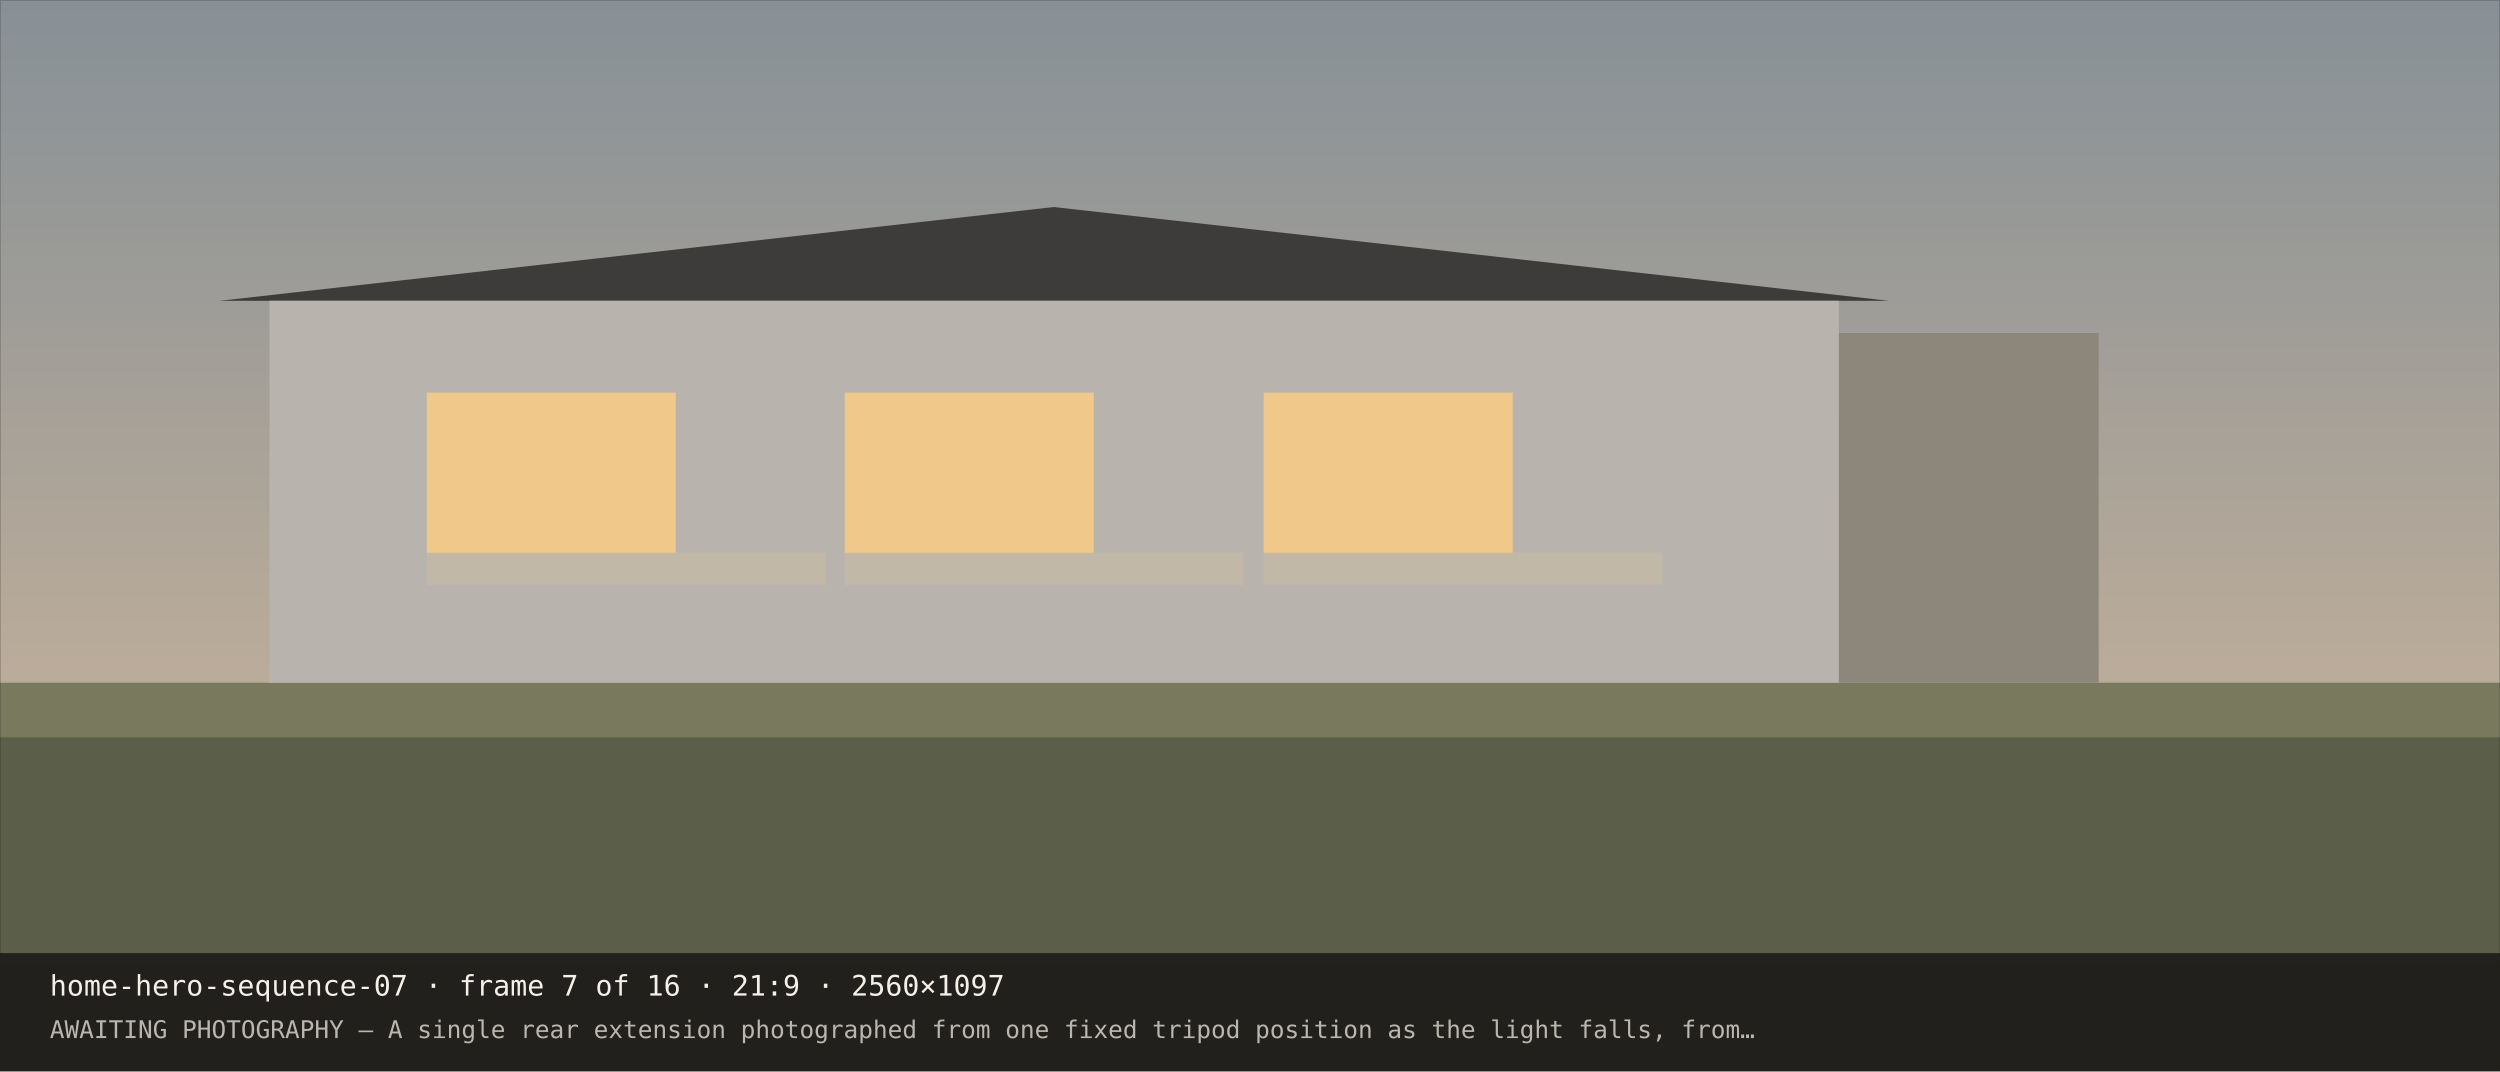
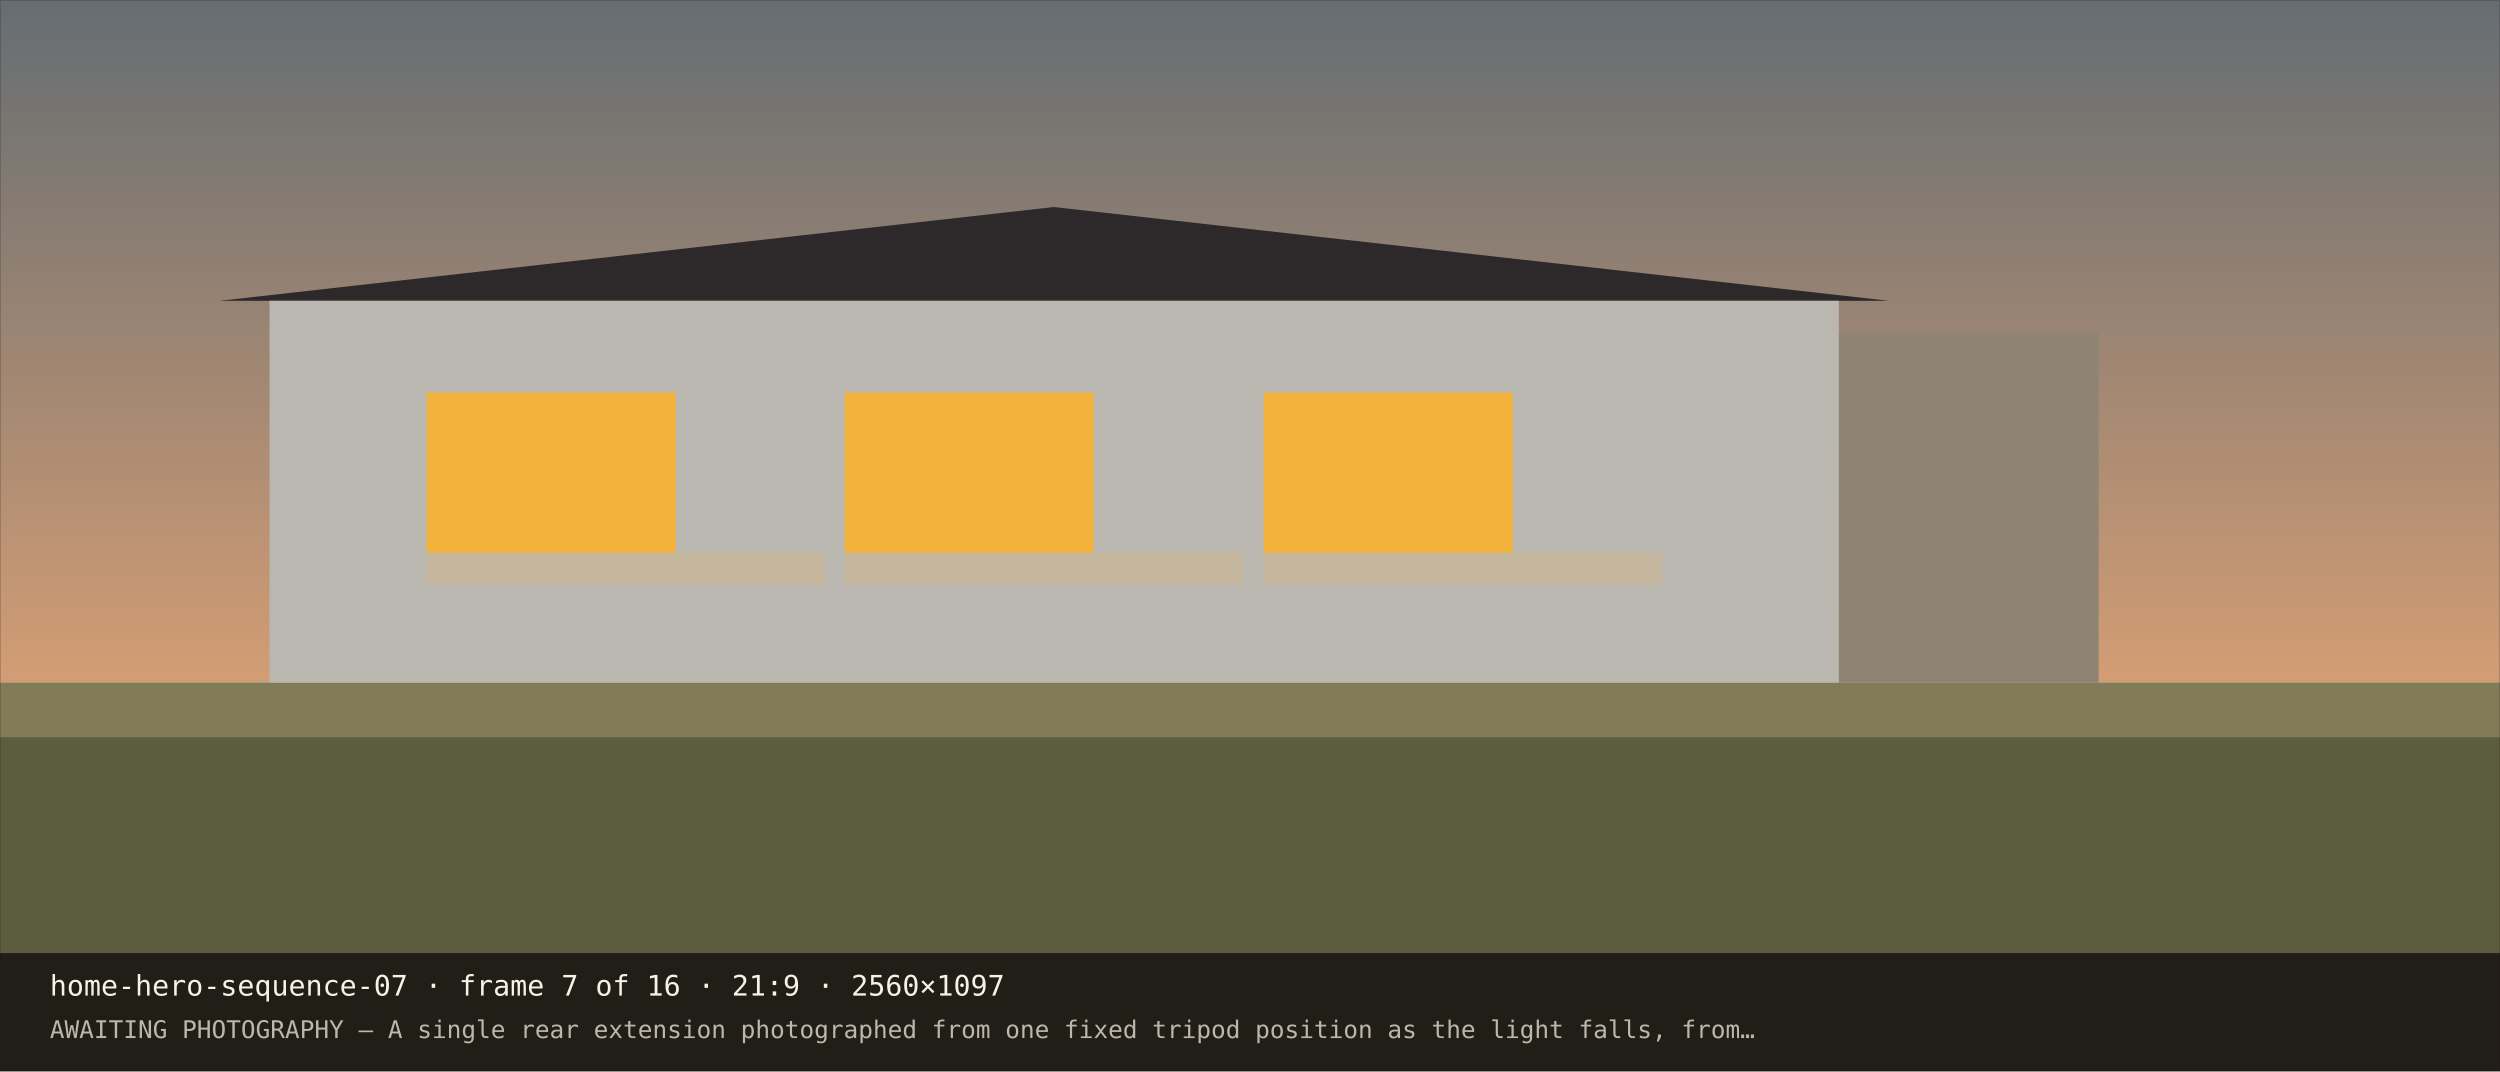
<svg xmlns="http://www.w3.org/2000/svg" width="2560" height="1097" viewBox="0 0 2560 1097" role="img" aria-label="Temporary placeholder awaiting photography: A single rear extension photographed from one fixed tripod position as the light falls, from late afternoon to dusk with the interior lights coming on. 16 frames, locked off, no camera movement between frames. Interval shoot over roughly 40 minutes.">
  <defs>
    <linearGradient id="sky" x1="0" y1="0" x2="0" y2="1">
-       <stop offset="0" stop-color="#879096" />
-       <stop offset="1" stop-color="#bbac9a" />
+       <stop offset="0" stop-color="#656d72" />
+       <stop offset="1" stop-color="#d39d74" />
    </linearGradient>
  </defs>
  <rect x="0" y="0" width="2560" height="699" fill="url(#sky)" />
-   <rect x="0" y="699" width="2560" height="398" fill="#5b5f4a" />
-   <rect x="0" y="699" width="2560" height="56" fill="#979371" opacity="0.5" />
-   <polygon points="225,308 1079,212 1934,308" fill="#3d3c3b" />
-   <rect x="276" y="308" width="1607" height="391" fill="#b8b4ad" />
-   <rect x="1883" y="341" width="266" height="358" fill="#8c867b" />
-   <rect x="437" y="402" width="255" height="164" fill="#f0c98a" />
-   <rect x="437" y="566" width="408" height="33" fill="#F0C98A" opacity="0.18" />
-   <rect x="865" y="402" width="255" height="164" fill="#f0c98a" />
-   <rect x="865" y="566" width="408" height="33" fill="#F0C98A" opacity="0.18" />
-   <rect x="1294" y="402" width="255" height="164" fill="#f0c98a" />
-   <rect x="1294" y="566" width="408" height="33" fill="#F0C98A" opacity="0.18" />
-   <rect x="0" y="987" width="2560" height="110" fill="#1B1917" opacity="0.1" />
-   <rect x="0" y="976" width="2560" height="121" fill="#1B1917" opacity="0.88" />
-   <text x="51" y="1019.5" font-family="ui-monospace, Menlo, monospace" font-size="29" fill="#F4EFE7">home-hero-sequence-07 · frame 7 of 16 · 21:9 · 2560×1097</text>
-   <text x="51" y="1063" font-family="ui-monospace, Menlo, monospace" font-size="25" fill="#F4EFE7" opacity="0.72">AWAITING PHOTOGRAPHY — A single rear extension photographed from one fixed tripod position as the light falls, from…</text>
-   <rect x="0.5" y="0.5" width="2559" height="1096" fill="none" stroke="#1B1917" stroke-opacity="0.2" />
+   <rect x="0" y="699" width="2560" height="398" fill="#5c5c3e" />
+   <rect x="0" y="699" width="2560" height="56" fill="#a79972" opacity="0.5" />
+   <polygon points="225,308 1079,212 1934,308" fill="#2d282a" />
+   <rect x="276" y="308" width="1607" height="391" fill="#bab7b1" />
+   <rect x="1883" y="341" width="266" height="358" fill="#8d8474" />
+   <rect x="437" y="402" width="255" height="164" fill="#f2b23c" />
+   <rect x="437" y="566" width="408" height="33" fill="#F2B23C" opacity="0.18" />
+   <rect x="865" y="402" width="255" height="164" fill="#f2b23c" />
+   <rect x="865" y="566" width="408" height="33" fill="#F2B23C" opacity="0.18" />
+   <rect x="1294" y="402" width="255" height="164" fill="#f2b23c" />
+   <rect x="1294" y="566" width="408" height="33" fill="#F2B23C" opacity="0.18" />
+   <rect x="0" y="987" width="2560" height="110" fill="#1A1512" opacity="0.1" />
+   <rect x="0" y="976" width="2560" height="121" fill="#1A1512" opacity="0.88" />
+   <text x="51" y="1019.5" font-family="ui-monospace, Menlo, monospace" font-size="29" fill="#F7F2E7">home-hero-sequence-07 · frame 7 of 16 · 21:9 · 2560×1097</text>
+   <text x="51" y="1063" font-family="ui-monospace, Menlo, monospace" font-size="25" fill="#F7F2E7" opacity="0.72">AWAITING PHOTOGRAPHY — A single rear extension photographed from one fixed tripod position as the light falls, from…</text>
+   <rect x="0.5" y="0.5" width="2559" height="1096" fill="none" stroke="#1A1512" stroke-opacity="0.2" />
</svg>
